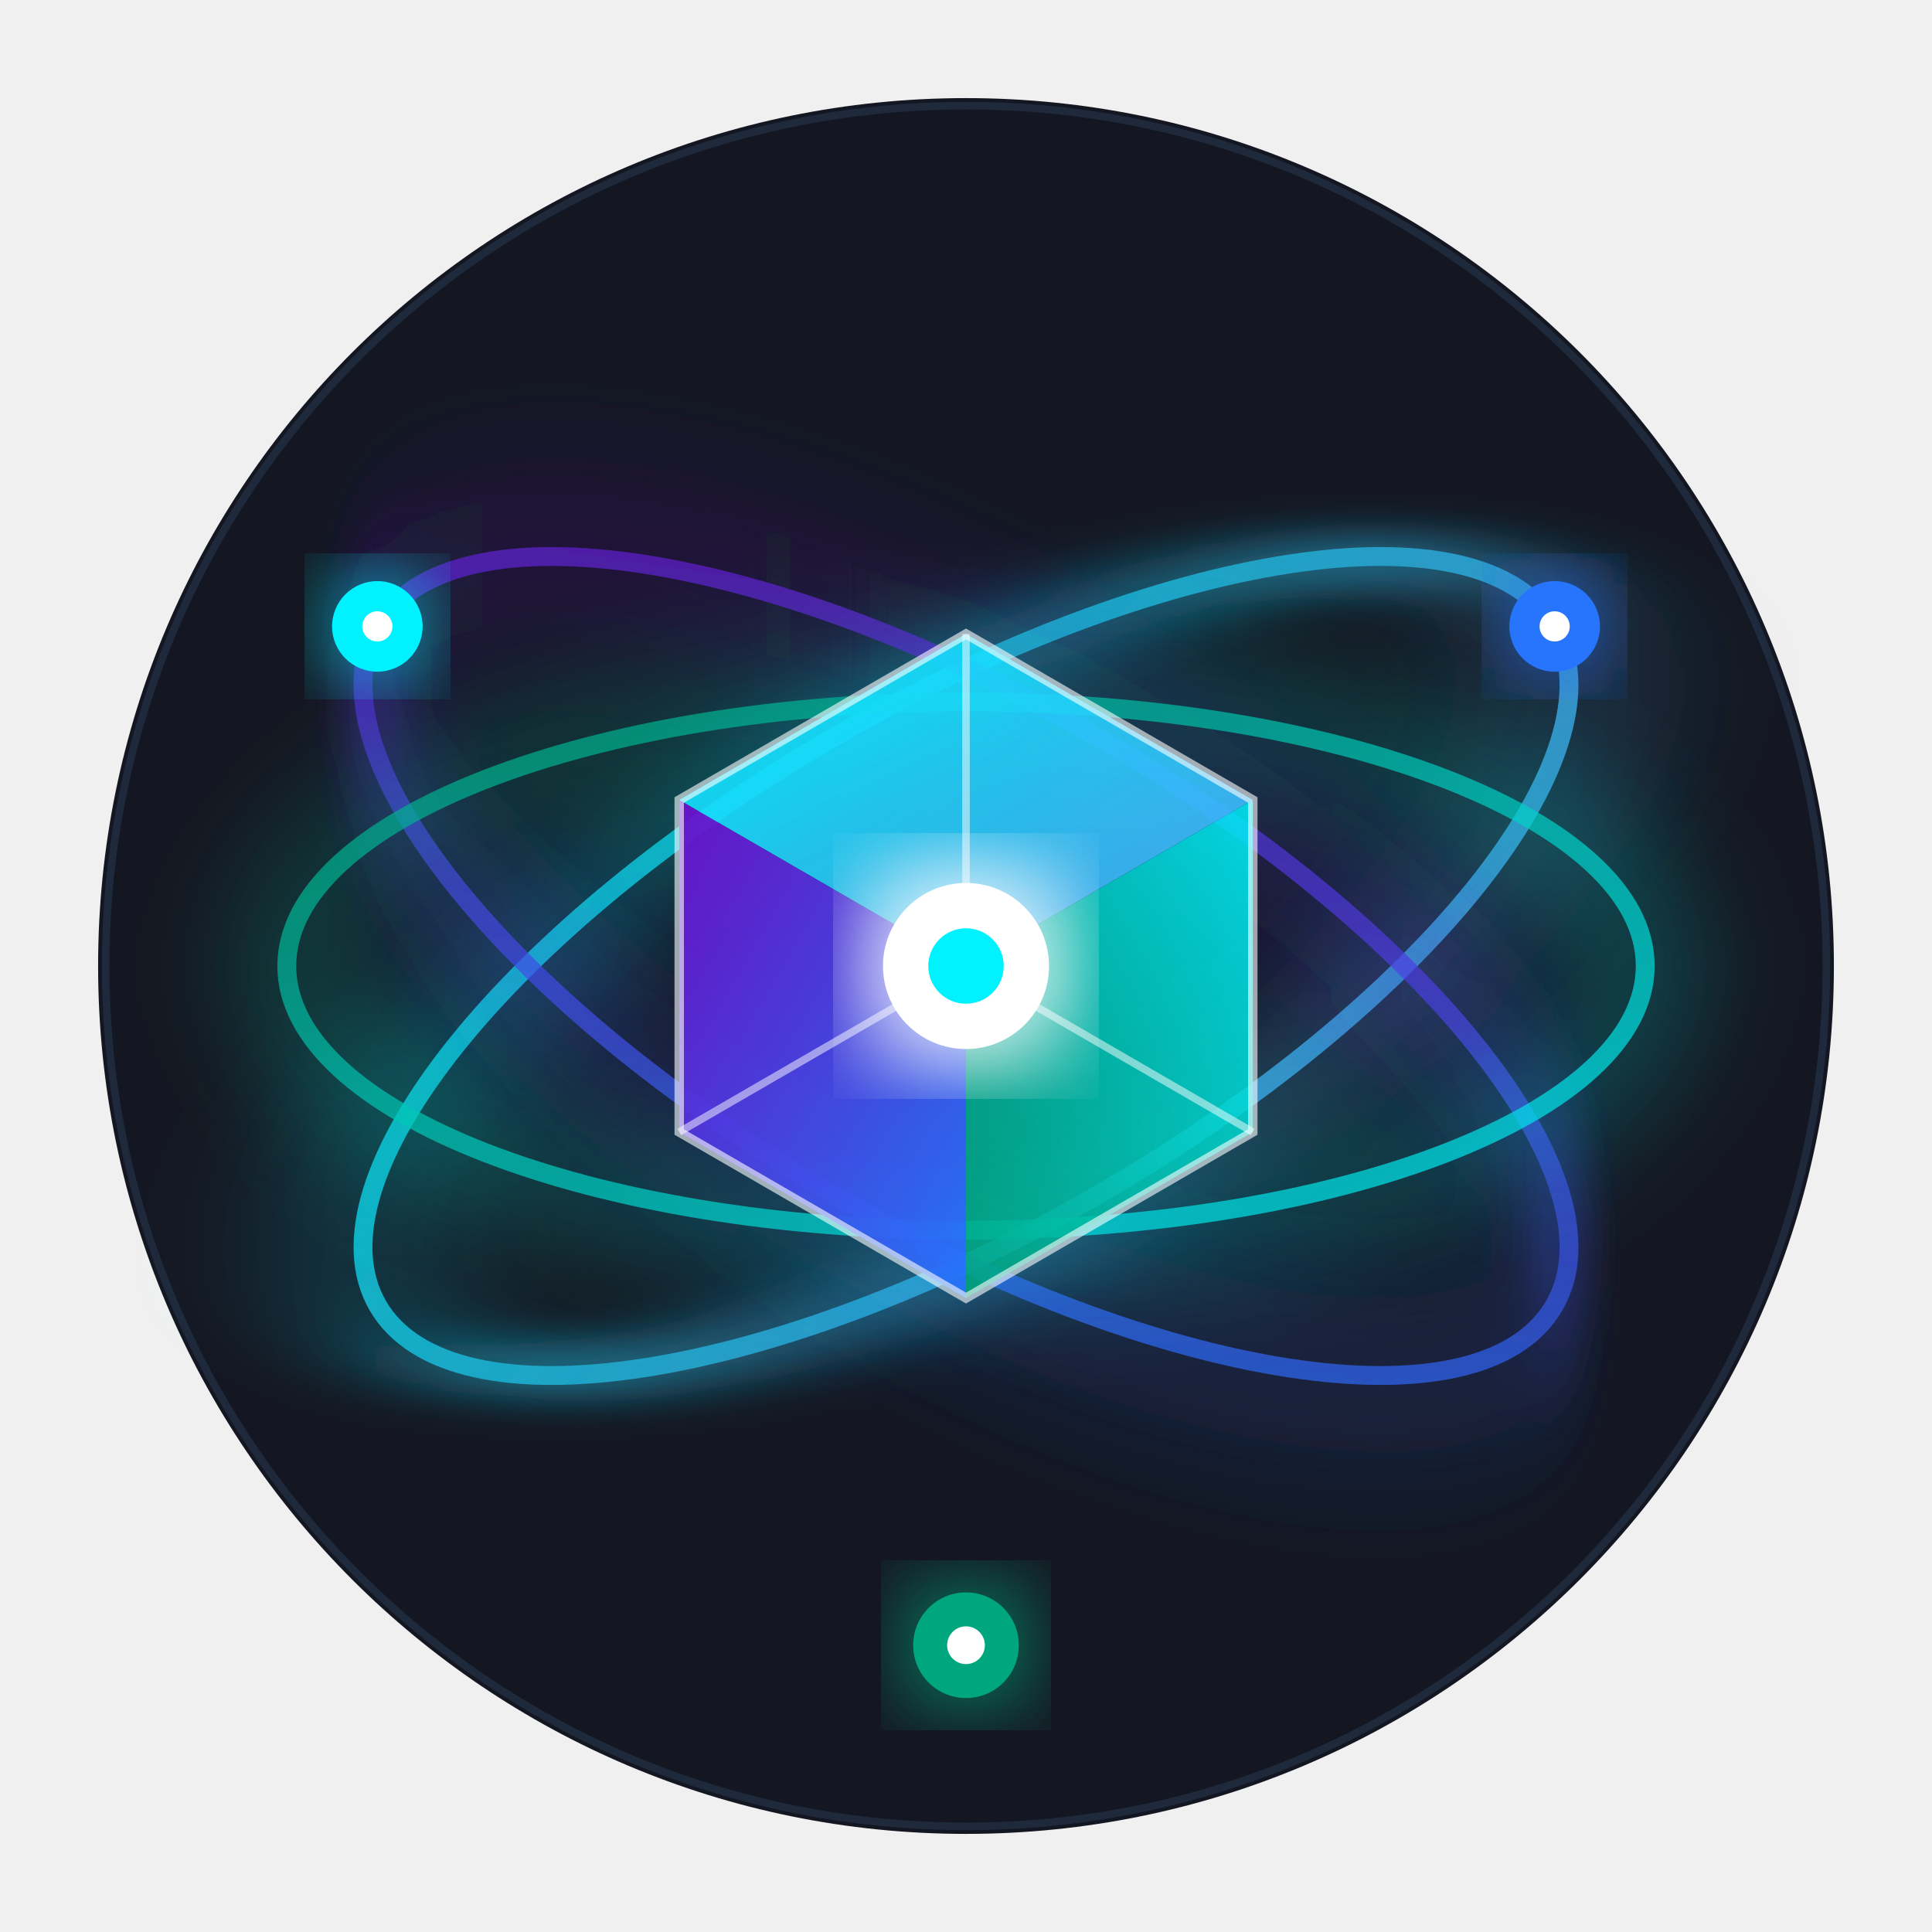
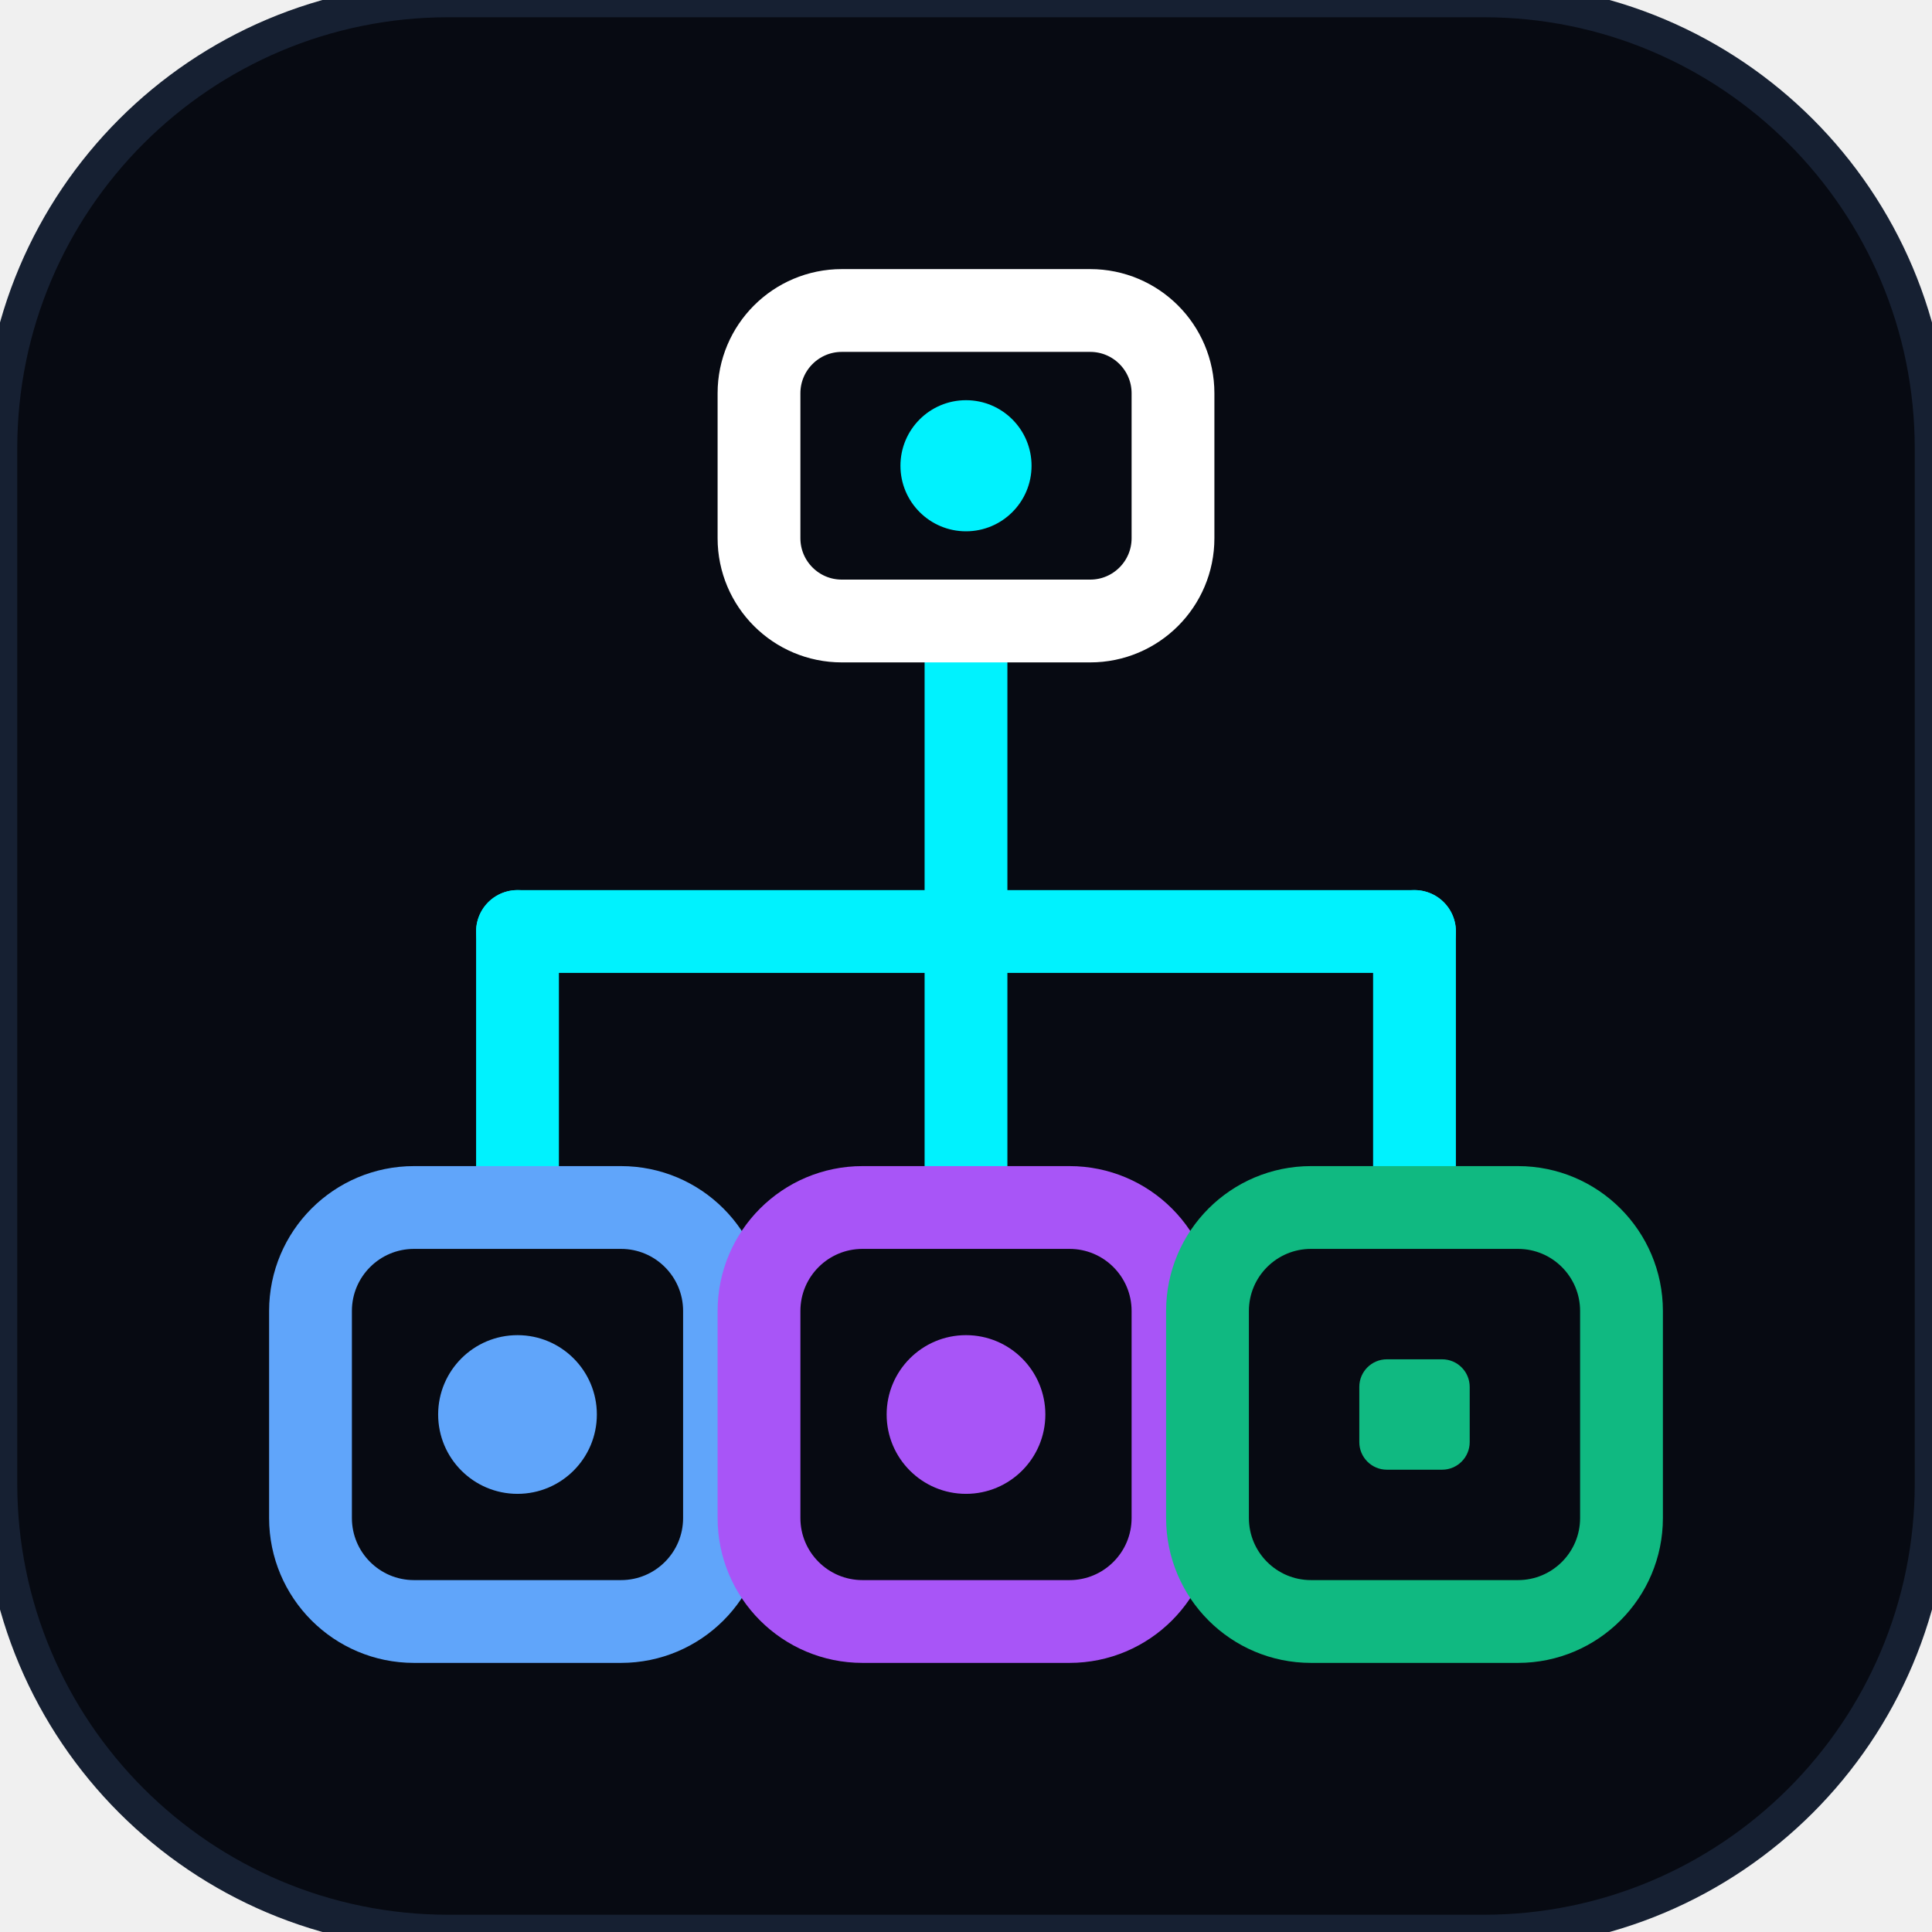
- <svg xmlns="http://www.w3.org/2000/svg" viewBox="0 0 512 512" width="512" height="512">
-   <defs>
-     <linearGradient id="gradCyanBlue" x1="0%" y1="0%" x2="100%" y2="100%">
-       <stop offset="0%" stop-color="#00F2FE" />
-       <stop offset="100%" stop-color="#4FACFE" />
-     </linearGradient>
-     <linearGradient id="gradVioletBlue" x1="0%" y1="0%" x2="100%" y2="100%">
-       <stop offset="0%" stop-color="#6A11CB" />
-       <stop offset="100%" stop-color="#2575FC" />
-     </linearGradient>
-     <linearGradient id="gradEmeraldCyan" x1="0%" y1="100%" x2="100%" y2="0%">
-       <stop offset="0%" stop-color="#00A67D" />
-       <stop offset="100%" stop-color="#00F2FE" />
-     </linearGradient>
-     <filter id="neonGlow" x="-30%" y="-30%" width="160%" height="160%">
-       <feGaussianBlur stdDeviation="16" result="blur1" />
-       <feGaussianBlur stdDeviation="8" result="blur2" />
-       <feMerge>
-         <feMergeNode in="blur1" />
-         <feMergeNode in="blur2" />
-         <feMergeNode in="SourceGraphic" />
-       </feMerge>
-     </filter>
-   </defs>
-   <circle cx="256" cy="256" r="230" fill="#0B0F19" opacity="0.96" />
-   <circle cx="256" cy="256" r="228" fill="none" stroke="#1E293B" stroke-width="2" />
-   <ellipse cx="256" cy="256" rx="180" ry="70" fill="none" stroke="url(#gradCyanBlue)" stroke-width="5" transform="rotate(-30 256 256)" opacity="0.75" filter="url(#neonGlow)" />
-   <ellipse cx="256" cy="256" rx="180" ry="70" fill="none" stroke="url(#gradVioletBlue)" stroke-width="5" transform="rotate(30 256 256)" opacity="0.75" filter="url(#neonGlow)" />
-   <ellipse cx="256" cy="256" rx="70" ry="180" fill="none" stroke="url(#gradEmeraldCyan)" stroke-width="5" transform="rotate(90 256 256)" opacity="0.75" filter="url(#neonGlow)" />
-   <g transform="translate(256 256)">
-     <polygon points="0,-88 76,-44 0,0 -76,-44" fill="url(#gradCyanBlue)" opacity="0.9" />
-     <polygon points="-76,-44 0,0 0,88 -76,44" fill="url(#gradVioletBlue)" opacity="0.95" />
-     <polygon points="0,0 76,-44 76,44 0,88" fill="url(#gradEmeraldCyan)" opacity="0.85" />
-     <polygon points="0,-88 76,-44 76,44 0,88 -76,44 -76,-44" fill="none" stroke="#FFFFFF" stroke-width="2.5" opacity="0.6" />
-     <line x1="0" y1="0" x2="0" y2="-88" stroke="#FFFFFF" stroke-width="2" opacity="0.5" />
-     <line x1="0" y1="0" x2="-76" y2="44" stroke="#FFFFFF" stroke-width="2" opacity="0.5" />
-     <line x1="0" y1="0" x2="76" y2="44" stroke="#FFFFFF" stroke-width="2" opacity="0.5" />
+ <svg xmlns="http://www.w3.org/2000/svg" viewBox="0 0 28 28" width="512" height="512">
+   <rect width="28" height="28" rx="6.5" fill="#070A12" />
+   <rect width="28" height="28" rx="6.5" fill="none" stroke="#162032" stroke-width="0.5" />
+   <g fill="none" stroke="#00F2FE" stroke-width="1.2" stroke-linecap="round" stroke-linejoin="round">
+     <path d="M 14 9 V 13.5" />
+     <path d="M 7.5 13.5 H 20.5" />
+     <path d="M 7.5 13.5 V 17.5" />
+     <path d="M 14 13.5 V 17.5" />
+     <path d="M 20.5 13.5 V 17.5" />
  </g>
-   <circle cx="100" cy="166" r="12" fill="#00F2FE" filter="url(#neonGlow)" />
-   <circle cx="412" cy="166" r="12" fill="#2575FC" filter="url(#neonGlow)" />
-   <circle cx="256" cy="436" r="14" fill="#00A67D" filter="url(#neonGlow)" />
-   <circle cx="100" cy="166" r="4" fill="#FFFFFF" />
-   <circle cx="412" cy="166" r="4" fill="#FFFFFF" />
-   <circle cx="256" cy="436" r="5" fill="#FFFFFF" />
-   <circle cx="256" cy="256" r="22" fill="#FFFFFF" filter="url(#neonGlow)" />
-   <circle cx="256" cy="256" r="10" fill="#00F2FE" />
+   <rect x="11" y="4.5" width="6" height="4.5" rx="1.2" fill="#070A12" stroke="#FFFFFF" stroke-width="1.2" />
+   <circle cx="14" cy="6.75" r="0.95" fill="#00F2FE" />
+   <rect x="4.5" y="17.5" width="6" height="6" rx="1.5" fill="#070A12" stroke="#60A5FA" stroke-width="1.2" />
+   <circle cx="7.5" cy="20.5" r="1.15" fill="#60A5FA" />
+   <rect x="11" y="17.5" width="6" height="6" rx="1.5" fill="#070A12" stroke="#A855F7" stroke-width="1.2" />
+   <circle cx="14" cy="20.5" r="1.15" fill="#A855F7" />
+   <rect x="17.5" y="17.5" width="6" height="6" rx="1.5" fill="#070A12" stroke="#10B981" stroke-width="1.2" />
+   <rect x="19.7" y="19.7" width="1.6" height="1.6" rx="0.4" fill="#10B981" />
</svg>
